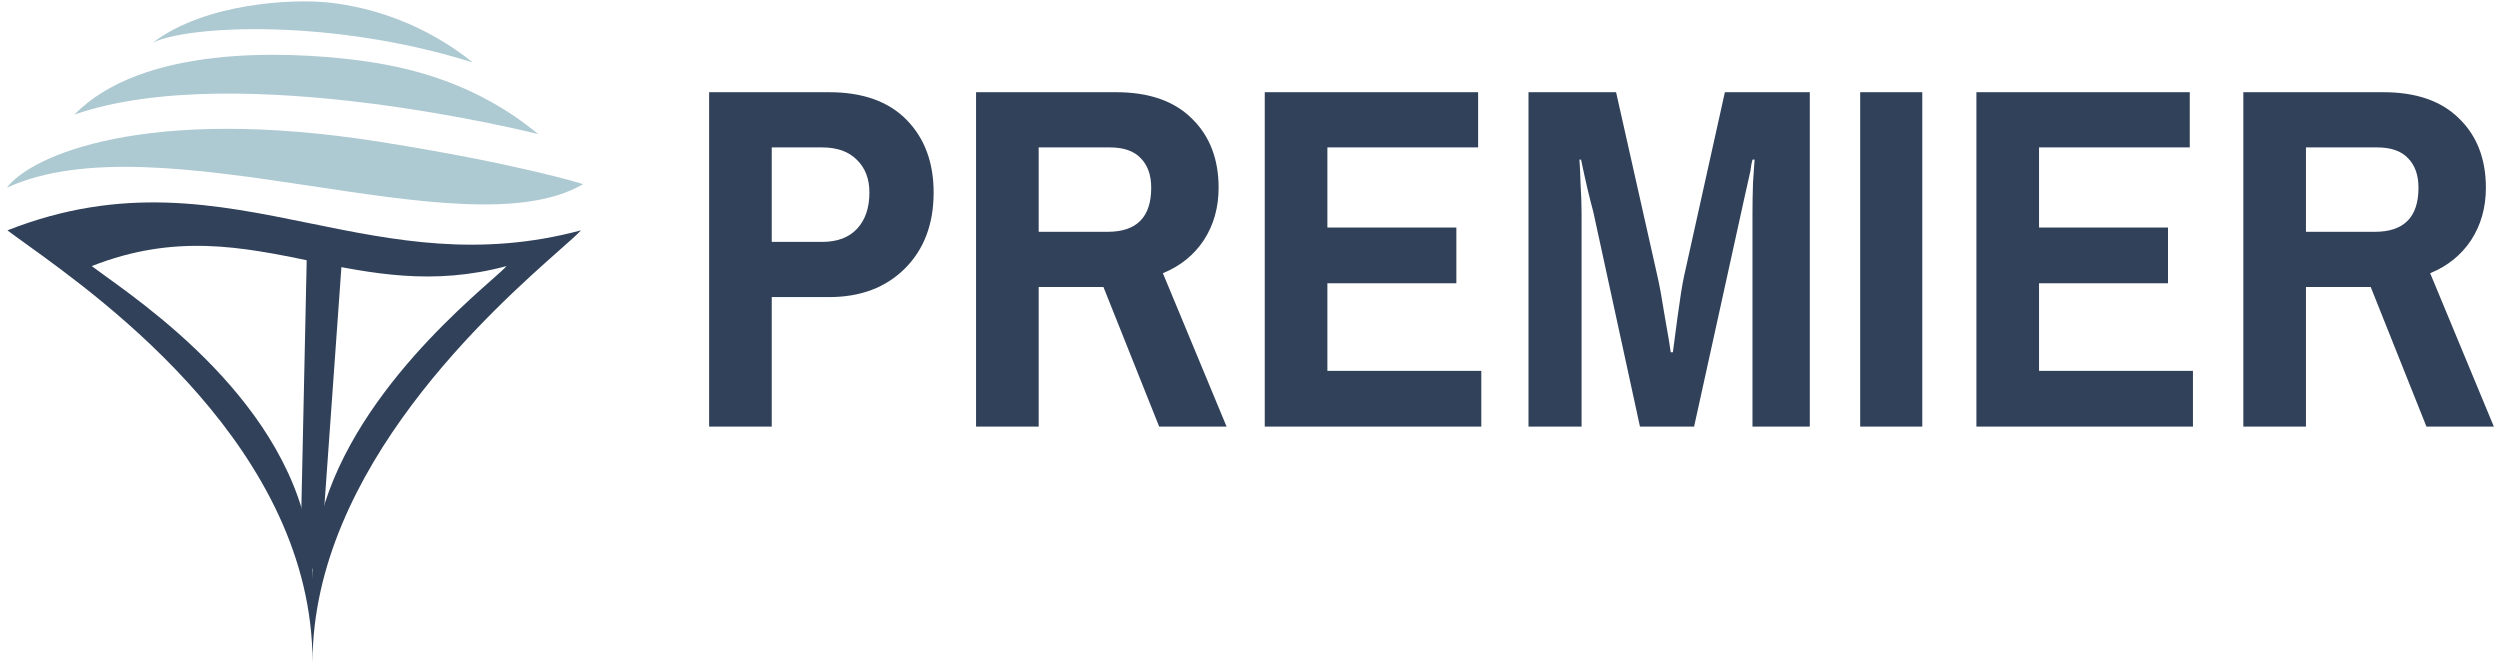
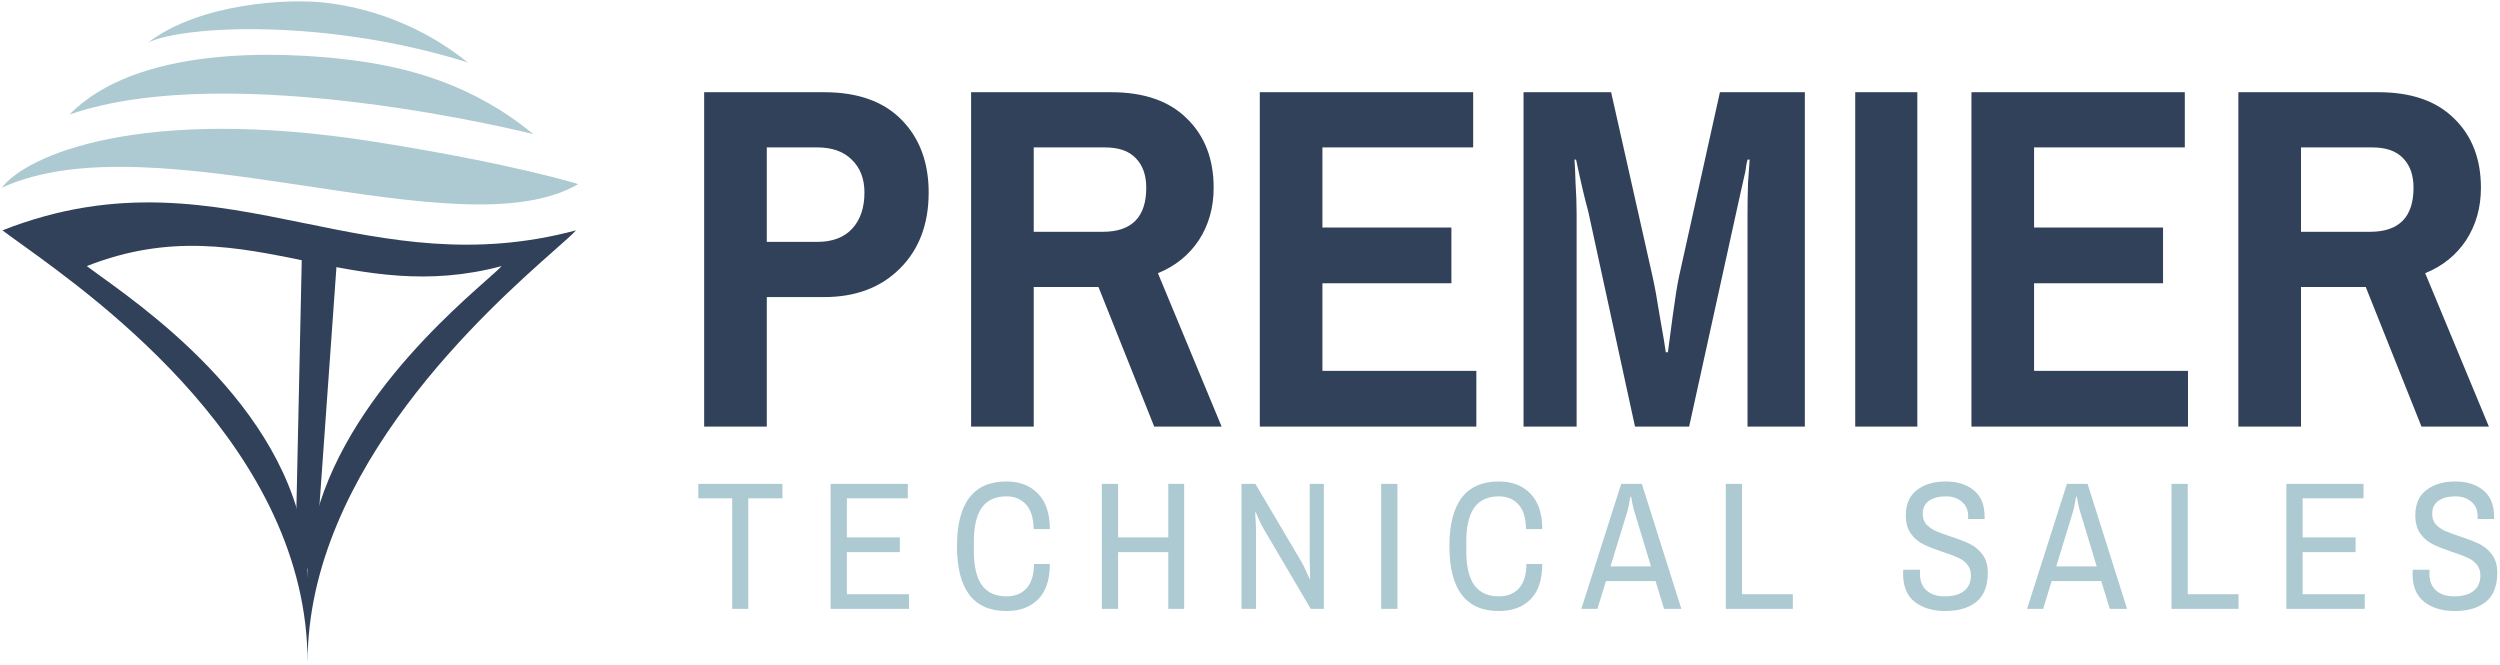
- <svg xmlns="http://www.w3.org/2000/svg" width="252" height="67" viewBox="0 0 502 134" fill="none">
+ <svg xmlns="http://www.w3.org/2000/svg" width="252" height="67" viewBox="0 0 504 134" fill="none">
  <path fill-rule="evenodd" clip-rule="evenodd" d="M61.48 45.019C78.382 48.471 95.492 51.966 116.125 46.436C115.467 47.179 113.959 48.513 111.847 50.38C98.671 62.032 62.008 94.454 62.008 133.561C62.008 90.708 19.951 60.465 4.319 49.225C2.761 48.105 1.465 47.173 0.5 46.436C23.712 37.304 42.465 41.135 61.48 45.019ZM61.603 52.615C73.828 55.117 86.202 57.651 101.125 53.643C100.649 54.181 99.558 55.148 98.031 56.501C88.502 64.947 61.985 88.446 61.985 116.792C61.985 85.731 31.567 63.811 20.262 55.664C19.135 54.852 18.198 54.176 17.5 53.643C34.288 47.023 47.851 49.8 61.603 52.615Z" fill="#304159" />
  <path d="M107.5 27.035C107.5 27.035 46.812 11.66 14 23.098C27.657 9.16 56.38 10.303 70.75 12.098C82.019 13.505 95.25 16.91 107.5 27.035Z" fill="#ADC9D2" />
  <path d="M94.312 12.598C65.95 3.649 36.903 5.105 29.834 8.591C40.463 0.507 58.25 -0.274 65.403 0.525C74.255 1.514 84.807 4.947 94.312 12.598Z" fill="#ADC9D2" />
  <path d="M116.563 37.121C92.625 51.097 31.188 23.636 0.375 37.847C5.188 31.386 28.375 21.098 75.625 28.598C103.881 33.083 116.563 37.121 116.563 37.121Z" fill="#ADC9D2" />
+   <path d="M150.853 100.465V122.745H147.613V100.465H140.773V97.545H157.733V100.465H150.853ZM183.011 97.545V100.465H170.731V108.345H181.411V111.305H170.731V119.785H183.251V122.745H167.451V97.545H183.011ZM202.888 97.065C205.555 97.065 207.675 97.878 209.248 99.505C210.848 101.131 211.648 103.518 211.648 106.665H208.368C208.368 104.505 207.875 102.865 206.888 101.745C205.901 100.625 204.568 100.065 202.888 100.065C200.675 100.065 199.021 100.825 197.928 102.345C196.861 103.865 196.328 106.158 196.328 109.225V111.065C196.328 114.131 196.861 116.425 197.928 117.945C199.021 119.465 200.675 120.225 202.888 120.225C204.621 120.225 205.981 119.678 206.968 118.585C207.955 117.465 208.448 115.838 208.448 113.705H211.648C211.648 116.851 210.861 119.225 209.288 120.825C207.715 122.398 205.581 123.185 202.888 123.185C199.608 123.185 197.128 122.105 195.448 119.945C193.768 117.758 192.928 114.491 192.928 110.145C192.928 101.425 196.248 97.065 202.888 97.065ZM235.526 122.745V111.305H225.406V122.745H222.126V97.545H225.406V108.345H235.526V97.545H238.726V122.745H235.526ZM264.244 122.745L254.804 106.705C254.537 106.251 254.217 105.638 253.844 104.865C253.497 104.065 253.27 103.531 253.164 103.265L253.044 103.305C253.07 103.571 253.097 104.051 253.124 104.745C253.177 105.411 253.204 106.065 253.204 106.705V122.745H250.284V97.545H253.084L262.444 113.385C262.684 113.785 262.977 114.385 263.324 115.185C263.697 115.958 263.937 116.478 264.044 116.745L264.124 116.705L264.044 113.385V97.545H266.884V122.745H264.244ZM278.442 97.545H281.722V122.745H278.442V97.545ZM302.16 97.065C304.827 97.065 306.947 97.878 308.52 99.505C310.12 101.131 310.92 103.518 310.92 106.665H307.64C307.64 104.505 307.147 102.865 306.16 101.745C305.173 100.625 303.84 100.065 302.16 100.065C299.947 100.065 298.293 100.825 297.2 102.345C296.133 103.865 295.6 106.158 295.6 109.225V111.065C295.6 114.131 296.133 116.425 297.2 117.945C298.293 119.465 299.947 120.225 302.16 120.225C303.893 120.225 305.253 119.678 306.24 118.585C307.227 117.465 307.72 115.838 307.72 113.705H310.92C310.92 116.851 310.133 119.225 308.56 120.825C306.987 122.398 304.853 123.185 302.16 123.185C298.88 123.185 296.4 122.105 294.72 119.945C293.04 117.758 292.2 114.491 292.2 110.145C292.2 101.425 295.52 97.065 302.16 97.065ZM335.478 122.745L333.758 117.145H323.758L322.038 122.745H318.798L326.838 97.545H330.998L338.958 122.745H335.478ZM328.678 100.145C328.651 100.358 328.571 100.798 328.438 101.465C328.331 102.105 328.224 102.598 328.118 102.945L324.678 114.185H332.838L329.438 102.945C329.331 102.598 329.211 102.105 329.078 101.465C328.944 100.798 328.864 100.358 328.838 100.145H328.678ZM361.435 119.785V122.745H347.915V97.545H351.195V119.785H361.435ZM392.218 97.065C394.565 97.065 396.458 97.651 397.898 98.825C399.365 99.998 400.098 101.785 400.098 104.185V104.625H396.778V104.065C396.778 102.811 396.352 101.838 395.498 101.145C394.672 100.425 393.605 100.065 392.298 100.065C390.885 100.065 389.752 100.358 388.898 100.945C388.045 101.531 387.618 102.411 387.618 103.585C387.618 104.438 387.858 105.145 388.338 105.705C388.845 106.238 389.458 106.678 390.178 107.025C390.925 107.345 391.938 107.718 393.218 108.145C394.845 108.678 396.152 109.185 397.138 109.665C398.125 110.145 398.965 110.851 399.658 111.785C400.378 112.718 400.738 113.945 400.738 115.465C400.738 118.131 399.965 120.091 398.418 121.345C396.872 122.571 394.792 123.185 392.178 123.185C389.672 123.185 387.618 122.571 386.018 121.345C384.445 120.118 383.658 118.211 383.658 115.625L383.698 114.865H387.098L387.058 115.625C387.058 117.118 387.512 118.265 388.418 119.065C389.325 119.838 390.525 120.225 392.018 120.225C393.725 120.225 395.032 119.865 395.938 119.145C396.872 118.425 397.338 117.385 397.338 116.025C397.338 115.118 397.085 114.371 396.578 113.785C396.098 113.198 395.485 112.745 394.738 112.425C393.992 112.078 392.965 111.691 391.658 111.265C390.058 110.731 388.765 110.225 387.778 109.745C386.792 109.265 385.952 108.558 385.258 107.625C384.565 106.665 384.218 105.411 384.218 103.865C384.218 101.625 384.965 99.931 386.458 98.785C387.952 97.638 389.872 97.065 392.218 97.065ZM425.336 122.745L423.616 117.145H413.616L411.896 122.745H408.656L416.696 97.545H420.856L428.816 122.745H425.336ZM418.536 100.145C418.509 100.358 418.429 100.798 418.296 101.465C418.189 102.105 418.082 102.598 417.976 102.945L414.536 114.185H422.696L419.296 102.945C419.189 102.598 419.069 102.105 418.936 101.465C418.802 100.798 418.722 100.358 418.696 100.145H418.536ZM451.293 119.785V122.745H437.773V97.545H441.053V119.785H451.293ZM476.491 97.545V100.465H464.211V108.345H474.891V111.305H464.211V119.785H476.731V122.745H460.931V97.545H476.491ZM494.928 97.065C497.274 97.065 499.168 97.651 500.608 98.825C502.074 99.998 502.808 101.785 502.808 104.185V104.625H499.488V104.065C499.488 102.811 499.061 101.838 498.208 101.145C497.381 100.425 496.314 100.065 495.008 100.065C493.594 100.065 492.461 100.358 491.608 100.945C490.754 101.531 490.328 102.411 490.328 103.585C490.328 104.438 490.568 105.145 491.048 105.705C491.554 106.238 492.168 106.678 492.888 107.025C493.634 107.345 494.648 107.718 495.928 108.145C497.554 108.678 498.861 109.185 499.848 109.665C500.834 110.145 501.674 110.851 502.368 111.785C503.088 112.718 503.448 113.945 503.448 115.465C503.448 118.131 502.674 120.091 501.128 121.345C499.581 122.571 497.501 123.185 494.888 123.185C492.381 123.185 490.328 122.571 488.728 121.345C487.154 120.118 486.368 118.211 486.368 115.625L486.408 114.865H489.808L489.768 115.625C489.768 117.118 490.221 118.265 491.128 119.065C492.034 119.838 493.234 120.225 494.728 120.225C496.434 120.225 497.741 119.865 498.648 119.145C499.581 118.425 500.048 117.385 500.048 116.025C500.048 115.118 499.794 114.371 499.288 113.785C498.808 113.198 498.194 112.745 497.448 112.425C496.701 112.078 495.674 111.691 494.368 111.265C492.768 110.731 491.474 110.225 490.488 109.745C489.501 109.265 488.661 108.558 487.968 107.625C487.274 106.665 486.928 105.411 486.928 103.865C486.928 101.625 487.674 99.931 489.168 98.785C490.661 97.638 492.581 97.065 494.928 97.065Z" fill="#ADC9D2" />
  <path d="M60.875 50.437L67.875 53.187L63.25 118.061L59.625 108.436L60.875 50.437Z" fill="#304159" />
  <path d="M141.959 86V18.59H166.141C172.918 18.59 178.125 20.445 181.763 24.154C185.401 27.863 187.22 32.75 187.22 38.813C187.22 45.162 185.294 50.262 181.442 54.114C177.59 57.966 172.49 59.892 166.141 59.892H154.585V86H141.959ZM164.75 48.764C167.818 48.764 170.172 47.872 171.812 46.089C173.453 44.306 174.273 41.88 174.273 38.813C174.273 36.031 173.417 33.82 171.705 32.179C170.065 30.538 167.746 29.718 164.75 29.718H154.585V48.764H164.75ZM224.021 18.59C230.655 18.59 235.755 20.373 239.322 23.94C242.888 27.435 244.672 32.072 244.672 37.85C244.672 41.845 243.673 45.376 241.676 48.443C239.678 51.439 236.932 53.65 233.437 55.077L246.277 86H232.688L221.453 57.859H208.399V86H195.773V18.59H224.021ZM208.399 46.731H222.309C228.158 46.731 231.083 43.771 231.083 37.85C231.083 35.282 230.369 33.285 228.943 31.858C227.587 30.431 225.519 29.718 222.737 29.718H208.399V46.731ZM296.989 18.59V29.718H266.601V45.875H292.602V57.11H266.601V74.765H297.631V86H253.975V18.59H296.989ZM352.3 86V43.093C352.3 41.024 352.336 38.92 352.407 36.78C352.55 34.569 352.657 33.035 352.728 32.179H352.3C352.158 32.607 352.015 33.392 351.872 34.533L350.695 39.776L340.53 86H329.616L320.2 42.665C319.487 40.097 318.667 36.602 317.739 32.179H317.418C317.49 33.035 317.561 34.604 317.632 36.887C317.775 39.17 317.846 41.238 317.846 43.093V86H307.146V18.59H324.801L333.147 55.719C333.575 57.574 334.075 60.32 334.645 63.958C335.287 67.525 335.68 69.879 335.822 71.02H336.25C336.393 69.807 336.714 67.382 337.213 63.744C337.713 60.035 338.141 57.36 338.497 55.719L346.736 18.59H363.856V86H352.3ZM374.014 18.59H386.533V86H374.014V18.59ZM440.457 18.59V29.718H410.069V45.875H436.07V57.11H410.069V74.765H441.099V86H397.443V18.59H440.457ZM479.504 18.59C486.138 18.59 491.238 20.373 494.805 23.94C498.372 27.435 500.155 32.072 500.155 37.85C500.155 41.845 499.156 45.376 497.159 48.443C495.162 51.439 492.415 53.65 488.92 55.077L501.76 86H488.171L476.936 57.859H463.882V86H451.256V18.59H479.504ZM463.882 46.731H477.792C483.641 46.731 486.566 43.771 486.566 37.85C486.566 35.282 485.853 33.285 484.426 31.858C483.071 30.431 481.002 29.718 478.22 29.718H463.882V46.731Z" fill="#304159" />
</svg>
